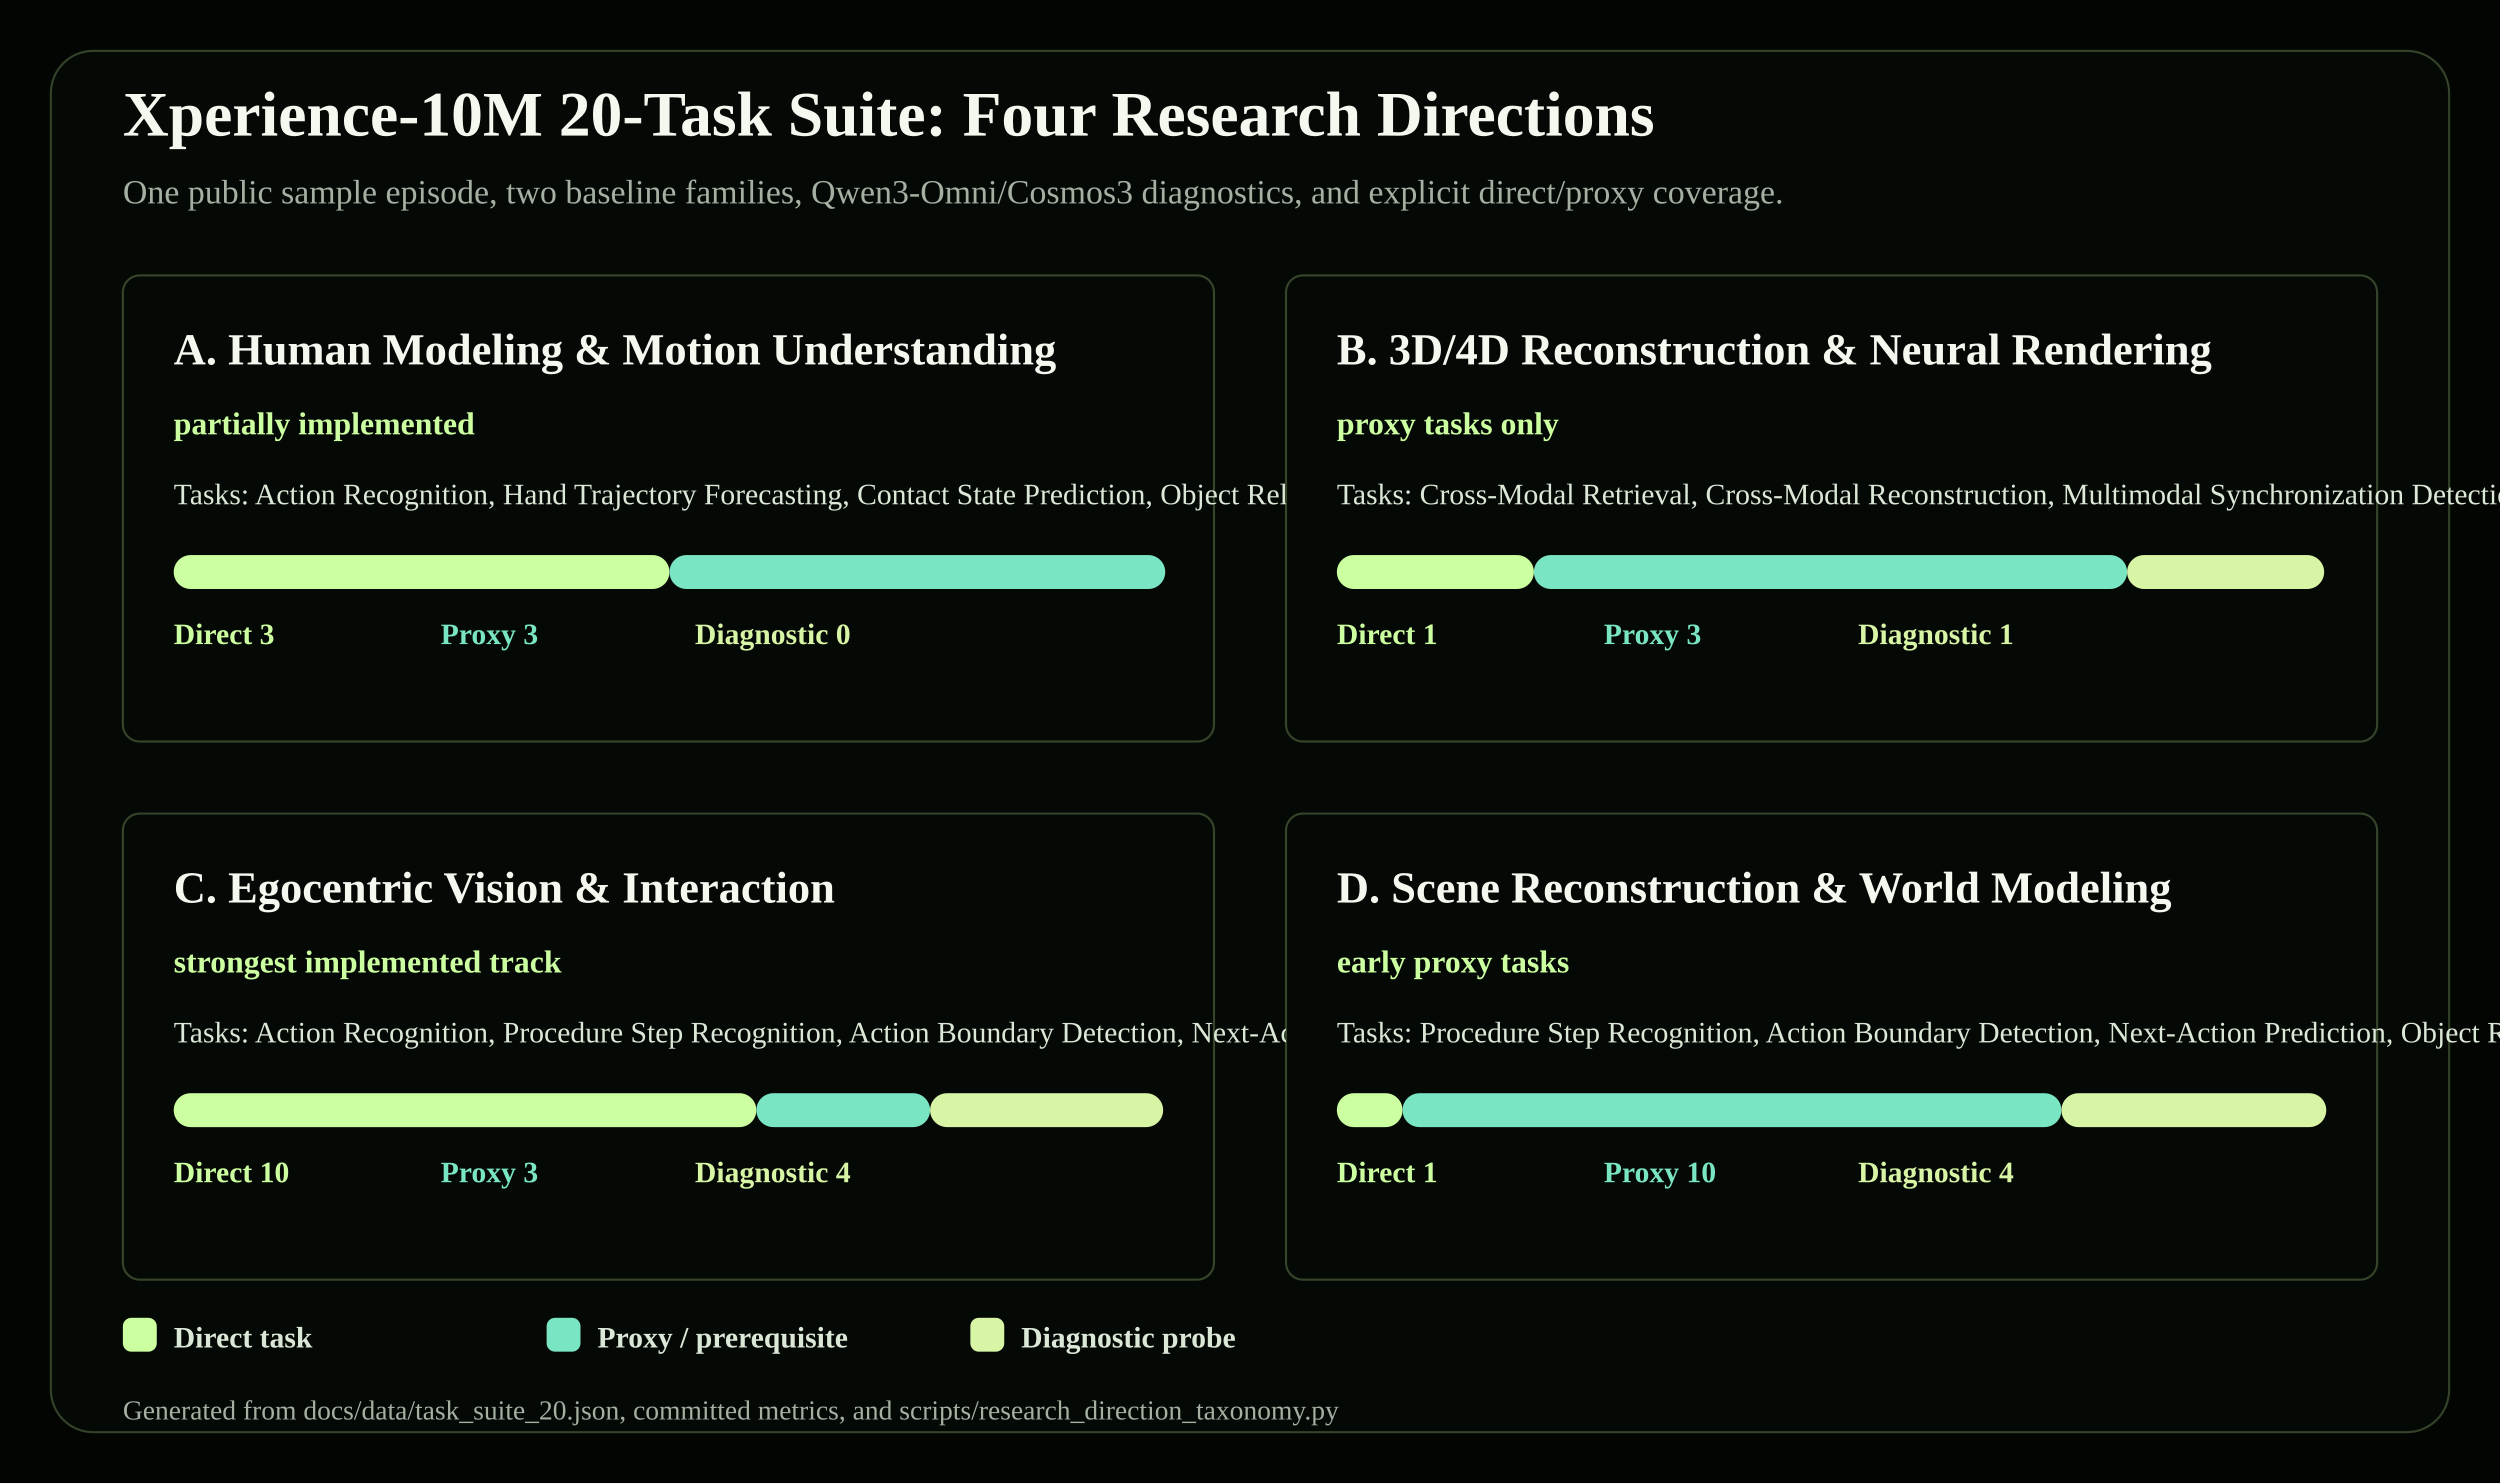
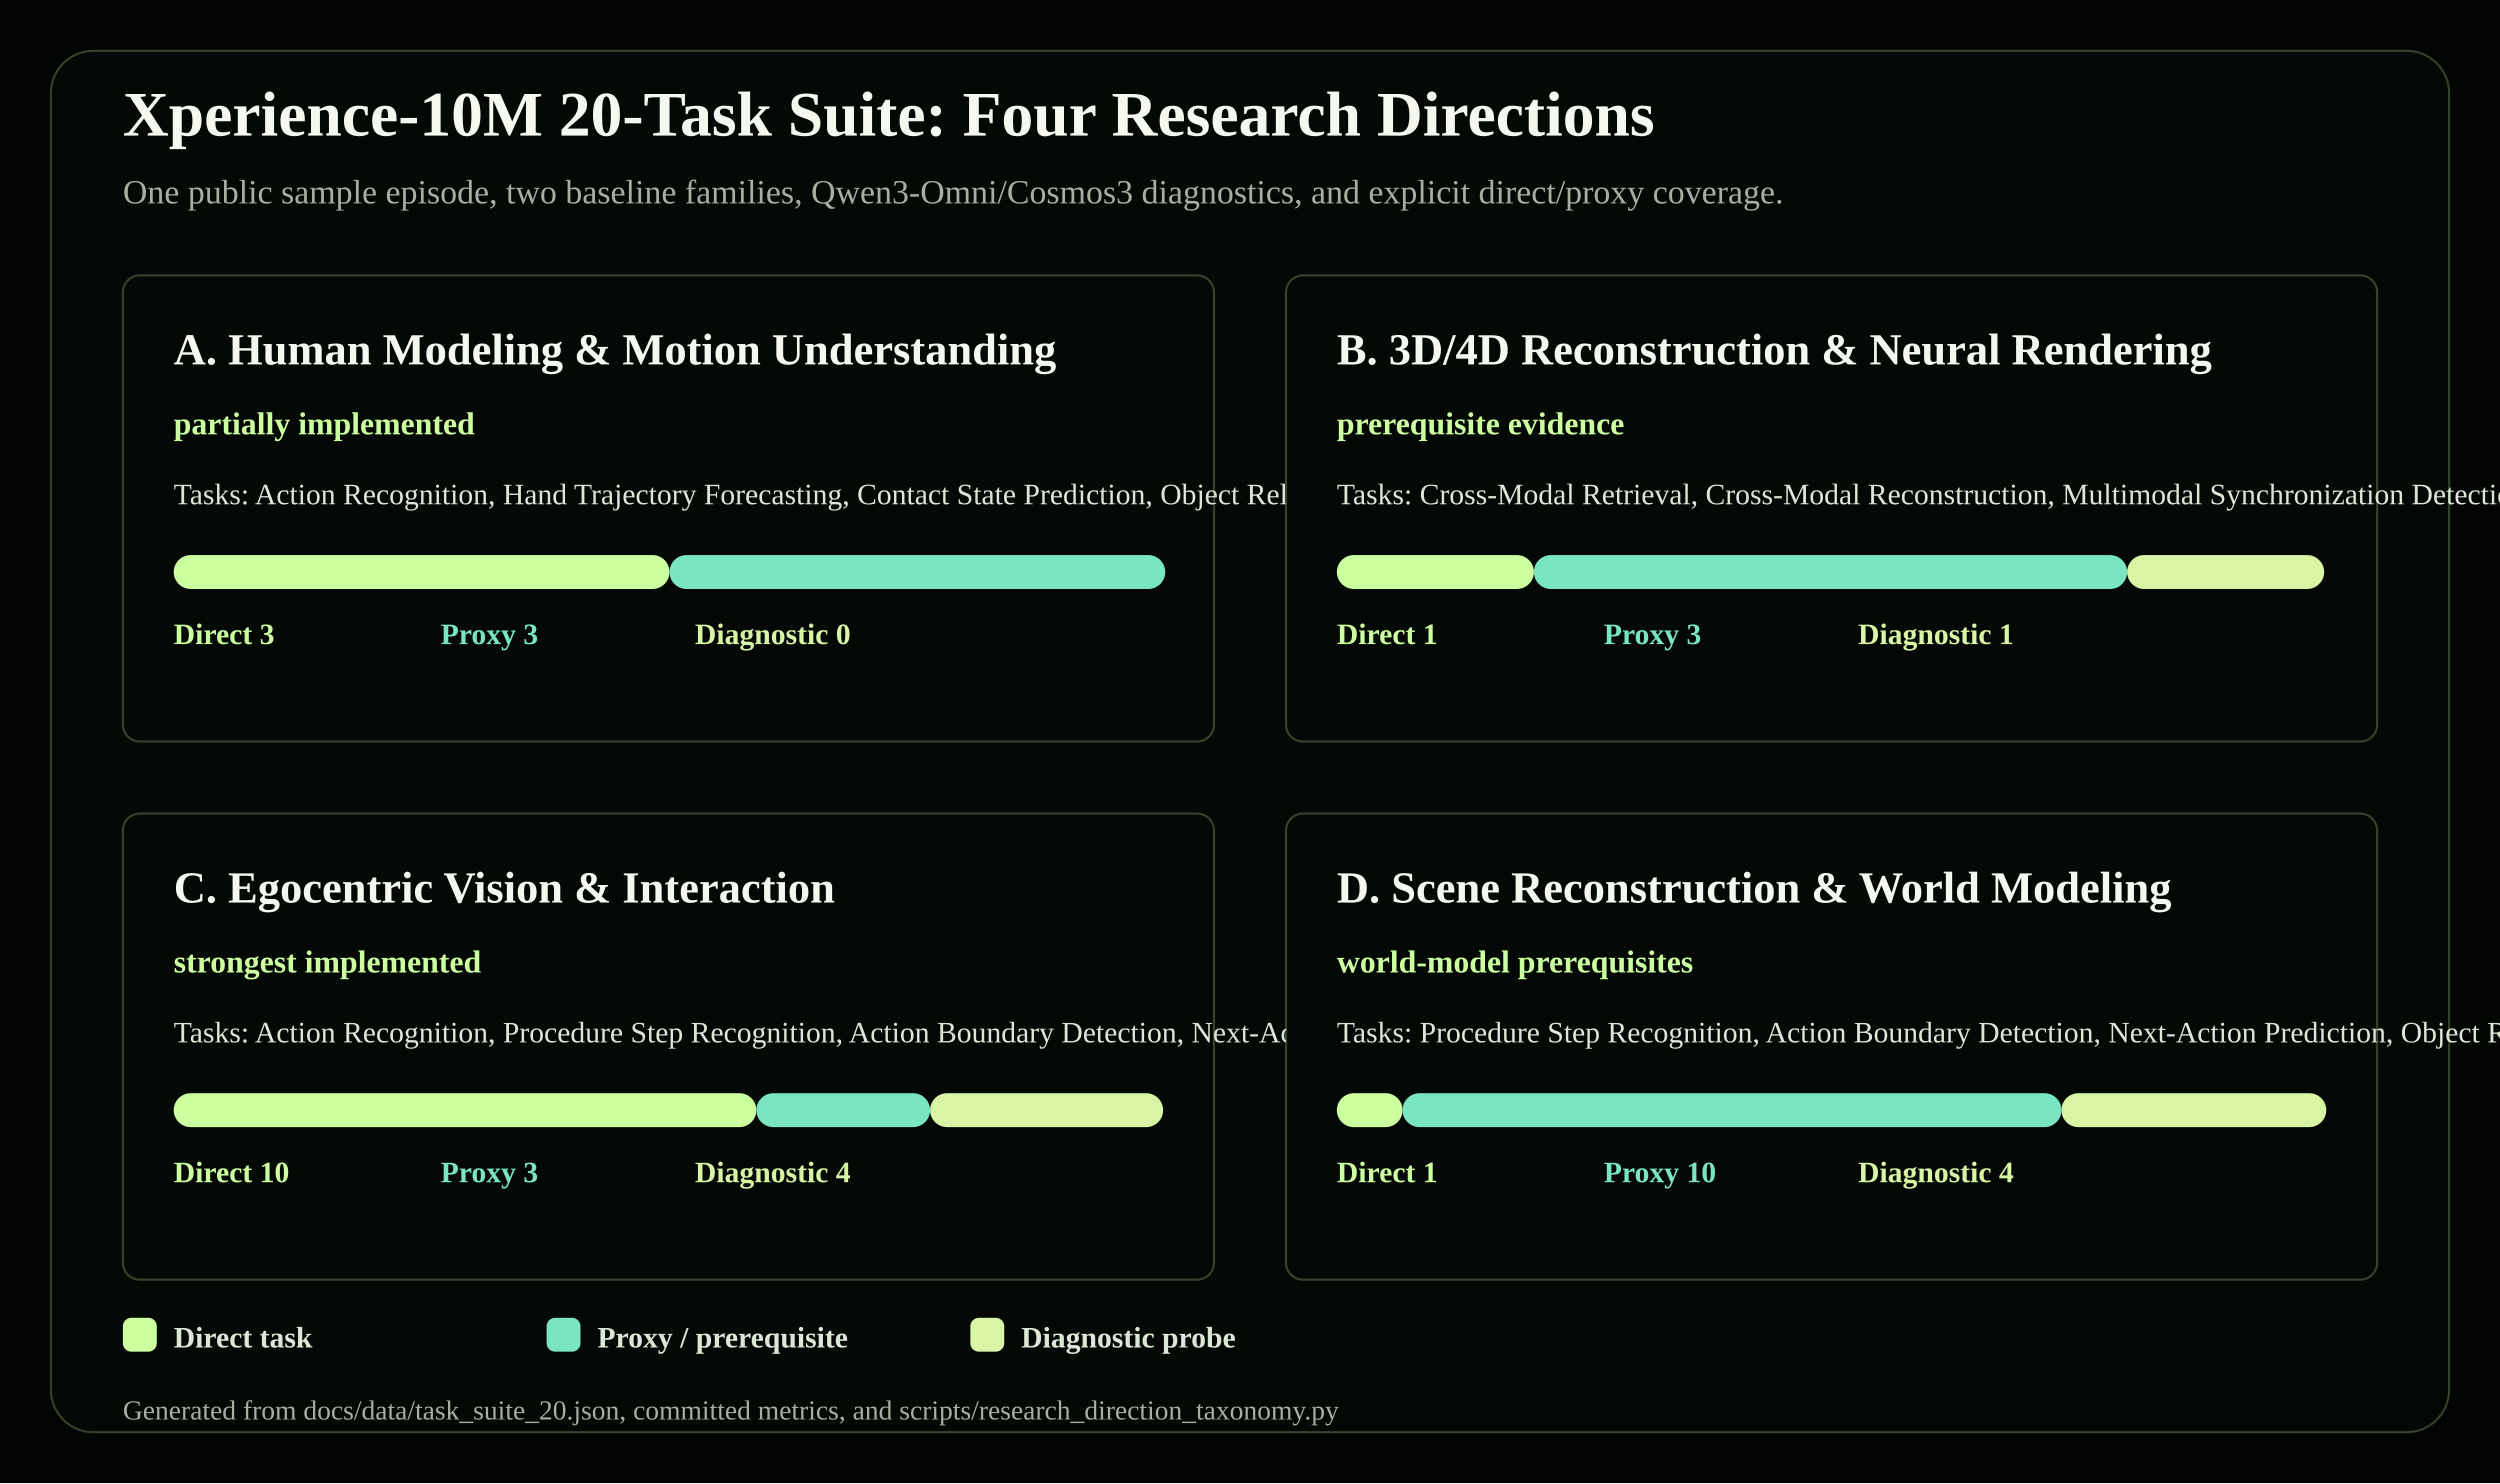
<svg xmlns="http://www.w3.org/2000/svg" width="1180" height="700" viewBox="0 0 1180 700" role="img" aria-label="Xperience-10M task coverage across four research directions">
  <rect width="100%" height="100%" fill="#020502" />
  <rect x="24" y="24" width="1132" height="652" rx="20" fill="#050905" stroke="#ccffa0" stroke-opacity="0.24" />
  <text x="58" y="64" font-size="30" font-weight="800" fill="#f4f8ef">Xperience-10M 20-Task Suite: Four Research Directions</text>
  <text x="58" y="96" font-size="16" font-weight="500" fill="#a5afa2">One public sample episode, two baseline families, Qwen3-Omni/Cosmos3 diagnostics, and explicit direct/proxy coverage.</text>
  <rect x="58" y="130" width="515" height="220" rx="8" fill="#050905" stroke="#ccffa0" stroke-opacity="0.24" />
  <text x="82" y="172" font-size="21" font-weight="700" fill="#f4f8ef">A. Human Modeling &amp; Motion Understanding</text>
  <text x="82" y="205" font-size="15" font-weight="700" fill="#ccffa0">partially implemented</text>
  <text x="82" y="238" font-size="14" font-weight="500" fill="#dce8d7">Tasks: Action Recognition, Hand Trajectory Forecasting, Contact State Prediction, Object Relevance Prediction, Interaction Text Prediction, +1</text>
  <rect x="82" y="262" width="234" height="16" rx="8" fill="#ccffa0" />
  <rect x="316" y="262" width="234" height="16" rx="8" fill="#7ae5c3" />
  <text x="82" y="304" font-size="14" font-weight="700" fill="#ccffa0">Direct 3</text>
  <text x="208" y="304" font-size="14" font-weight="700" fill="#7ae5c3">Proxy 3</text>
  <text x="328" y="304" font-size="14" font-weight="700" fill="#d8f4a5">Diagnostic 0</text>
  <rect x="607" y="130" width="515" height="220" rx="8" fill="#050905" stroke="#ccffa0" stroke-opacity="0.24" />
  <text x="631" y="172" font-size="21" font-weight="700" fill="#f4f8ef">B. 3D/4D Reconstruction &amp; Neural Rendering</text>
-   <text x="631" y="205" font-size="15" font-weight="700" fill="#ccffa0">proxy tasks only</text>
+   <text x="631" y="205" font-size="15" font-weight="700" fill="#ccffa0">prerequisite evidence</text>
  <text x="631" y="238" font-size="14" font-weight="500" fill="#dce8d7">Tasks: Cross-Modal Retrieval, Cross-Modal Reconstruction, Multimodal Synchronization Detection, IMU-to-Hand Pose Reconstruction, Camera-View Synchronization Retrieval</text>
  <rect x="631" y="262" width="93" height="16" rx="8" fill="#ccffa0" />
  <rect x="724" y="262" width="280" height="16" rx="8" fill="#7ae5c3" />
  <rect x="1004" y="262" width="93" height="16" rx="8" fill="#d8f4a5" />
  <text x="631" y="304" font-size="14" font-weight="700" fill="#ccffa0">Direct 1</text>
  <text x="757" y="304" font-size="14" font-weight="700" fill="#7ae5c3">Proxy 3</text>
  <text x="877" y="304" font-size="14" font-weight="700" fill="#d8f4a5">Diagnostic 1</text>
  <rect x="58" y="384" width="515" height="220" rx="8" fill="#050905" stroke="#ccffa0" stroke-opacity="0.24" />
  <text x="82" y="426" font-size="21" font-weight="700" fill="#f4f8ef">C. Egocentric Vision &amp; Interaction</text>
-   <text x="82" y="459" font-size="15" font-weight="700" fill="#ccffa0">strongest implemented track</text>
+   <text x="82" y="459" font-size="15" font-weight="700" fill="#ccffa0">strongest implemented</text>
  <text x="82" y="492" font-size="14" font-weight="500" fill="#dce8d7">Tasks: Action Recognition, Procedure Step Recognition, Action Boundary Detection, Next-Action Prediction, Hand Trajectory Forecasting, +12</text>
  <rect x="82" y="516" width="275" height="16" rx="8" fill="#ccffa0" />
  <rect x="357" y="516" width="82" height="16" rx="8" fill="#7ae5c3" />
  <rect x="439" y="516" width="110" height="16" rx="8" fill="#d8f4a5" />
  <text x="82" y="558" font-size="14" font-weight="700" fill="#ccffa0">Direct 10</text>
  <text x="208" y="558" font-size="14" font-weight="700" fill="#7ae5c3">Proxy 3</text>
  <text x="328" y="558" font-size="14" font-weight="700" fill="#d8f4a5">Diagnostic 4</text>
  <rect x="607" y="384" width="515" height="220" rx="8" fill="#050905" stroke="#ccffa0" stroke-opacity="0.24" />
  <text x="631" y="426" font-size="21" font-weight="700" fill="#f4f8ef">D. Scene Reconstruction &amp; World Modeling</text>
-   <text x="631" y="459" font-size="15" font-weight="700" fill="#ccffa0">early proxy tasks</text>
+   <text x="631" y="459" font-size="15" font-weight="700" fill="#ccffa0">world-model prerequisites</text>
  <text x="631" y="492" font-size="14" font-weight="500" fill="#dce8d7">Tasks: Procedure Step Recognition, Action Boundary Detection, Next-Action Prediction, Object Relevance Prediction, Language Grounding, +10</text>
  <rect x="631" y="516" width="31" height="16" rx="8" fill="#ccffa0" />
  <rect x="662" y="516" width="311" height="16" rx="8" fill="#7ae5c3" />
  <rect x="973" y="516" width="125" height="16" rx="8" fill="#d8f4a5" />
  <text x="631" y="558" font-size="14" font-weight="700" fill="#ccffa0">Direct 1</text>
  <text x="757" y="558" font-size="14" font-weight="700" fill="#7ae5c3">Proxy 10</text>
  <text x="877" y="558" font-size="14" font-weight="700" fill="#d8f4a5">Diagnostic 4</text>
  <rect x="58" y="622" width="16" height="16" rx="4" fill="#ccffa0" />
  <text x="82" y="636" font-size="14" font-weight="600" fill="#dce8d7">Direct task</text>
  <rect x="258" y="622" width="16" height="16" rx="4" fill="#7ae5c3" />
  <text x="282" y="636" font-size="14" font-weight="600" fill="#dce8d7">Proxy / prerequisite</text>
  <rect x="458" y="622" width="16" height="16" rx="4" fill="#d8f4a5" />
  <text x="482" y="636" font-size="14" font-weight="600" fill="#dce8d7">Diagnostic probe</text>
  <text x="58" y="670" font-size="13" font-weight="500" fill="#a5afa2">Generated from docs/data/task_suite_20.json, committed metrics, and scripts/research_direction_taxonomy.py</text>
</svg>
